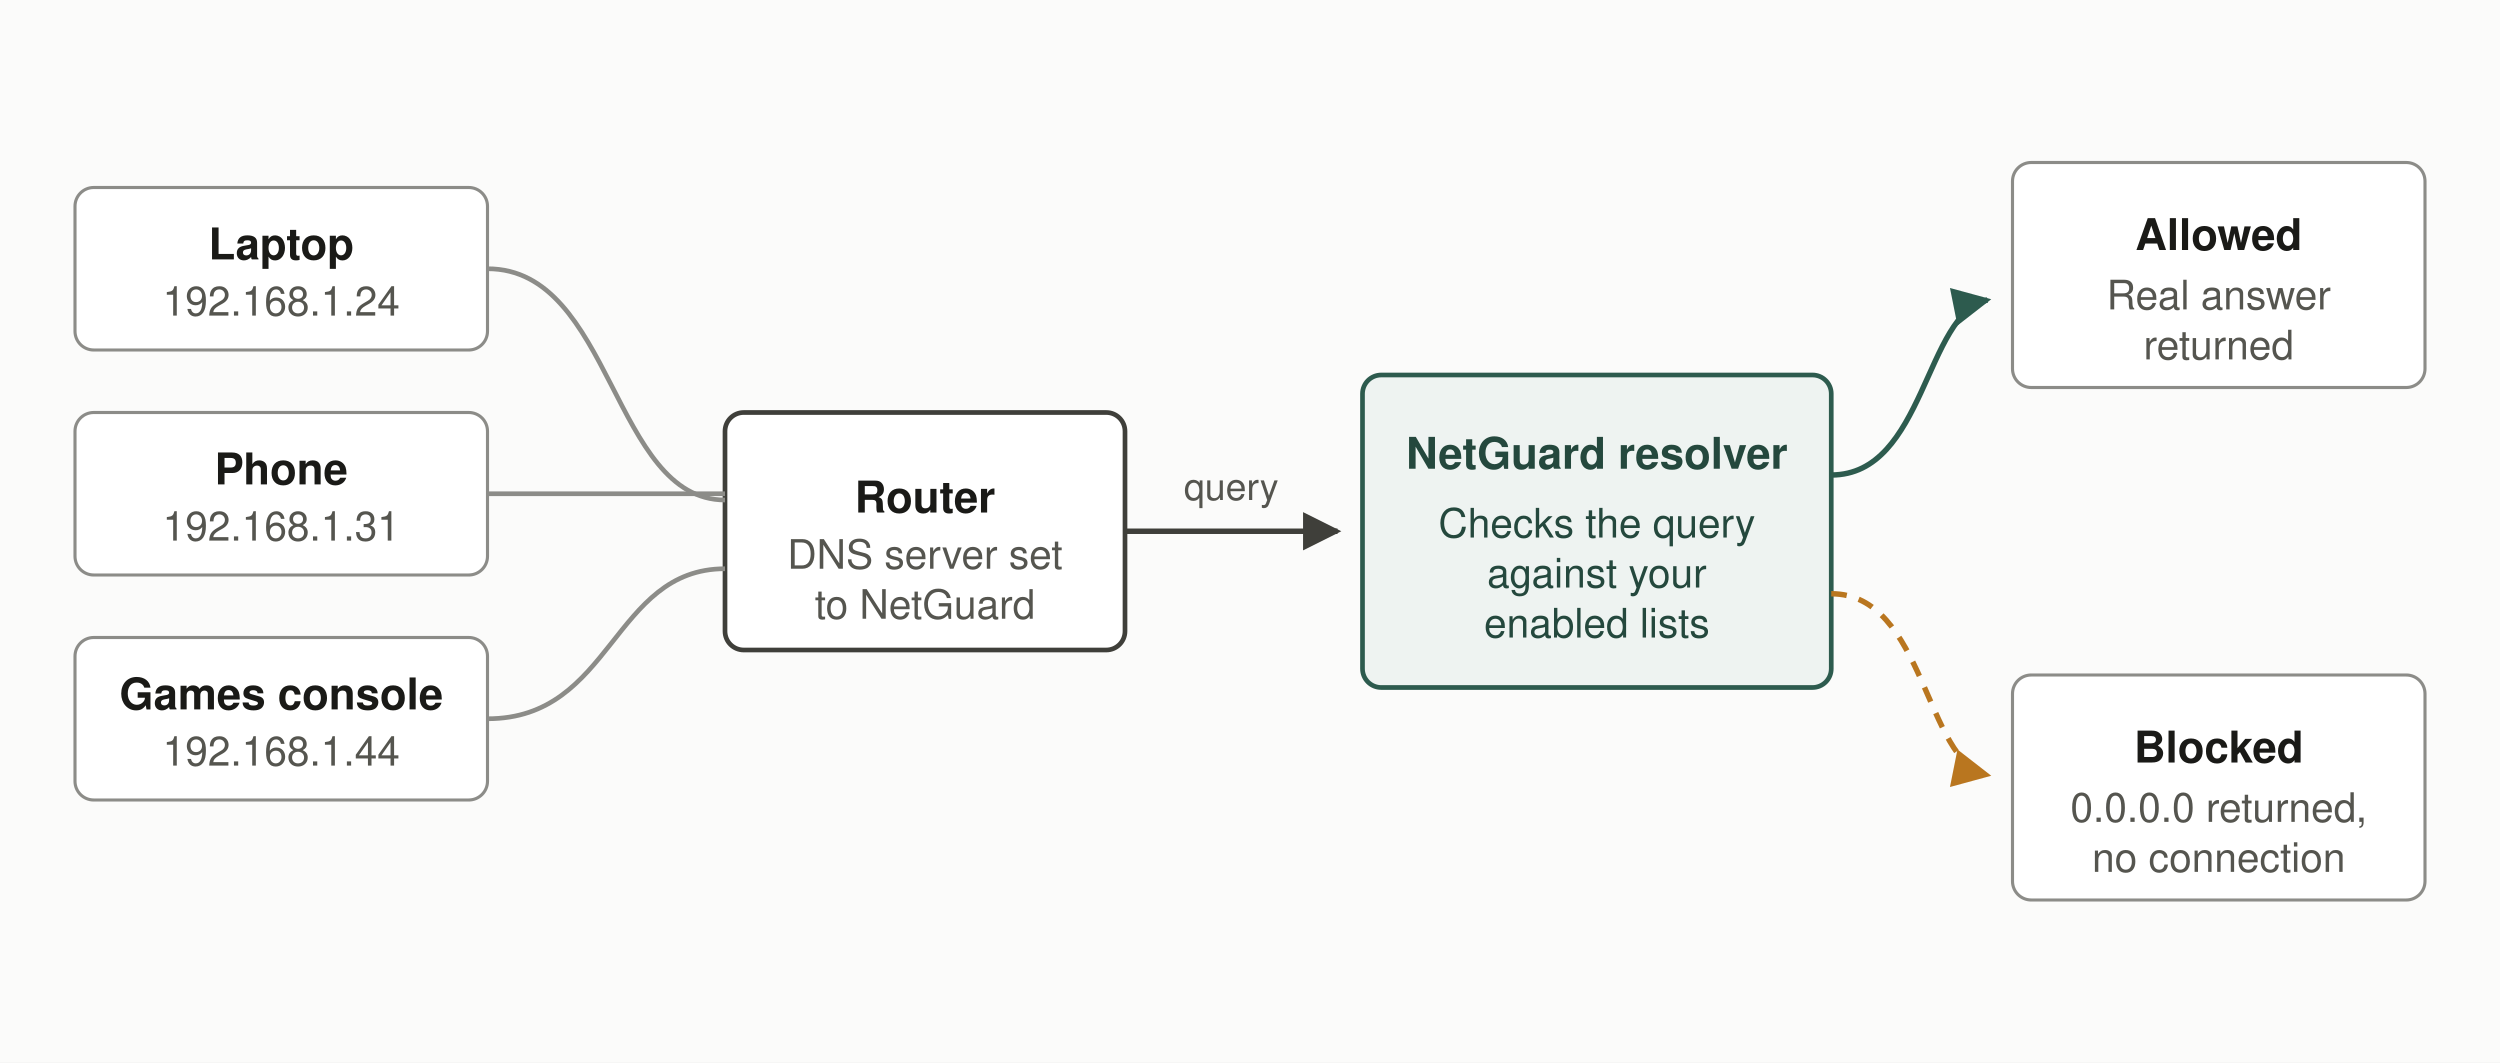
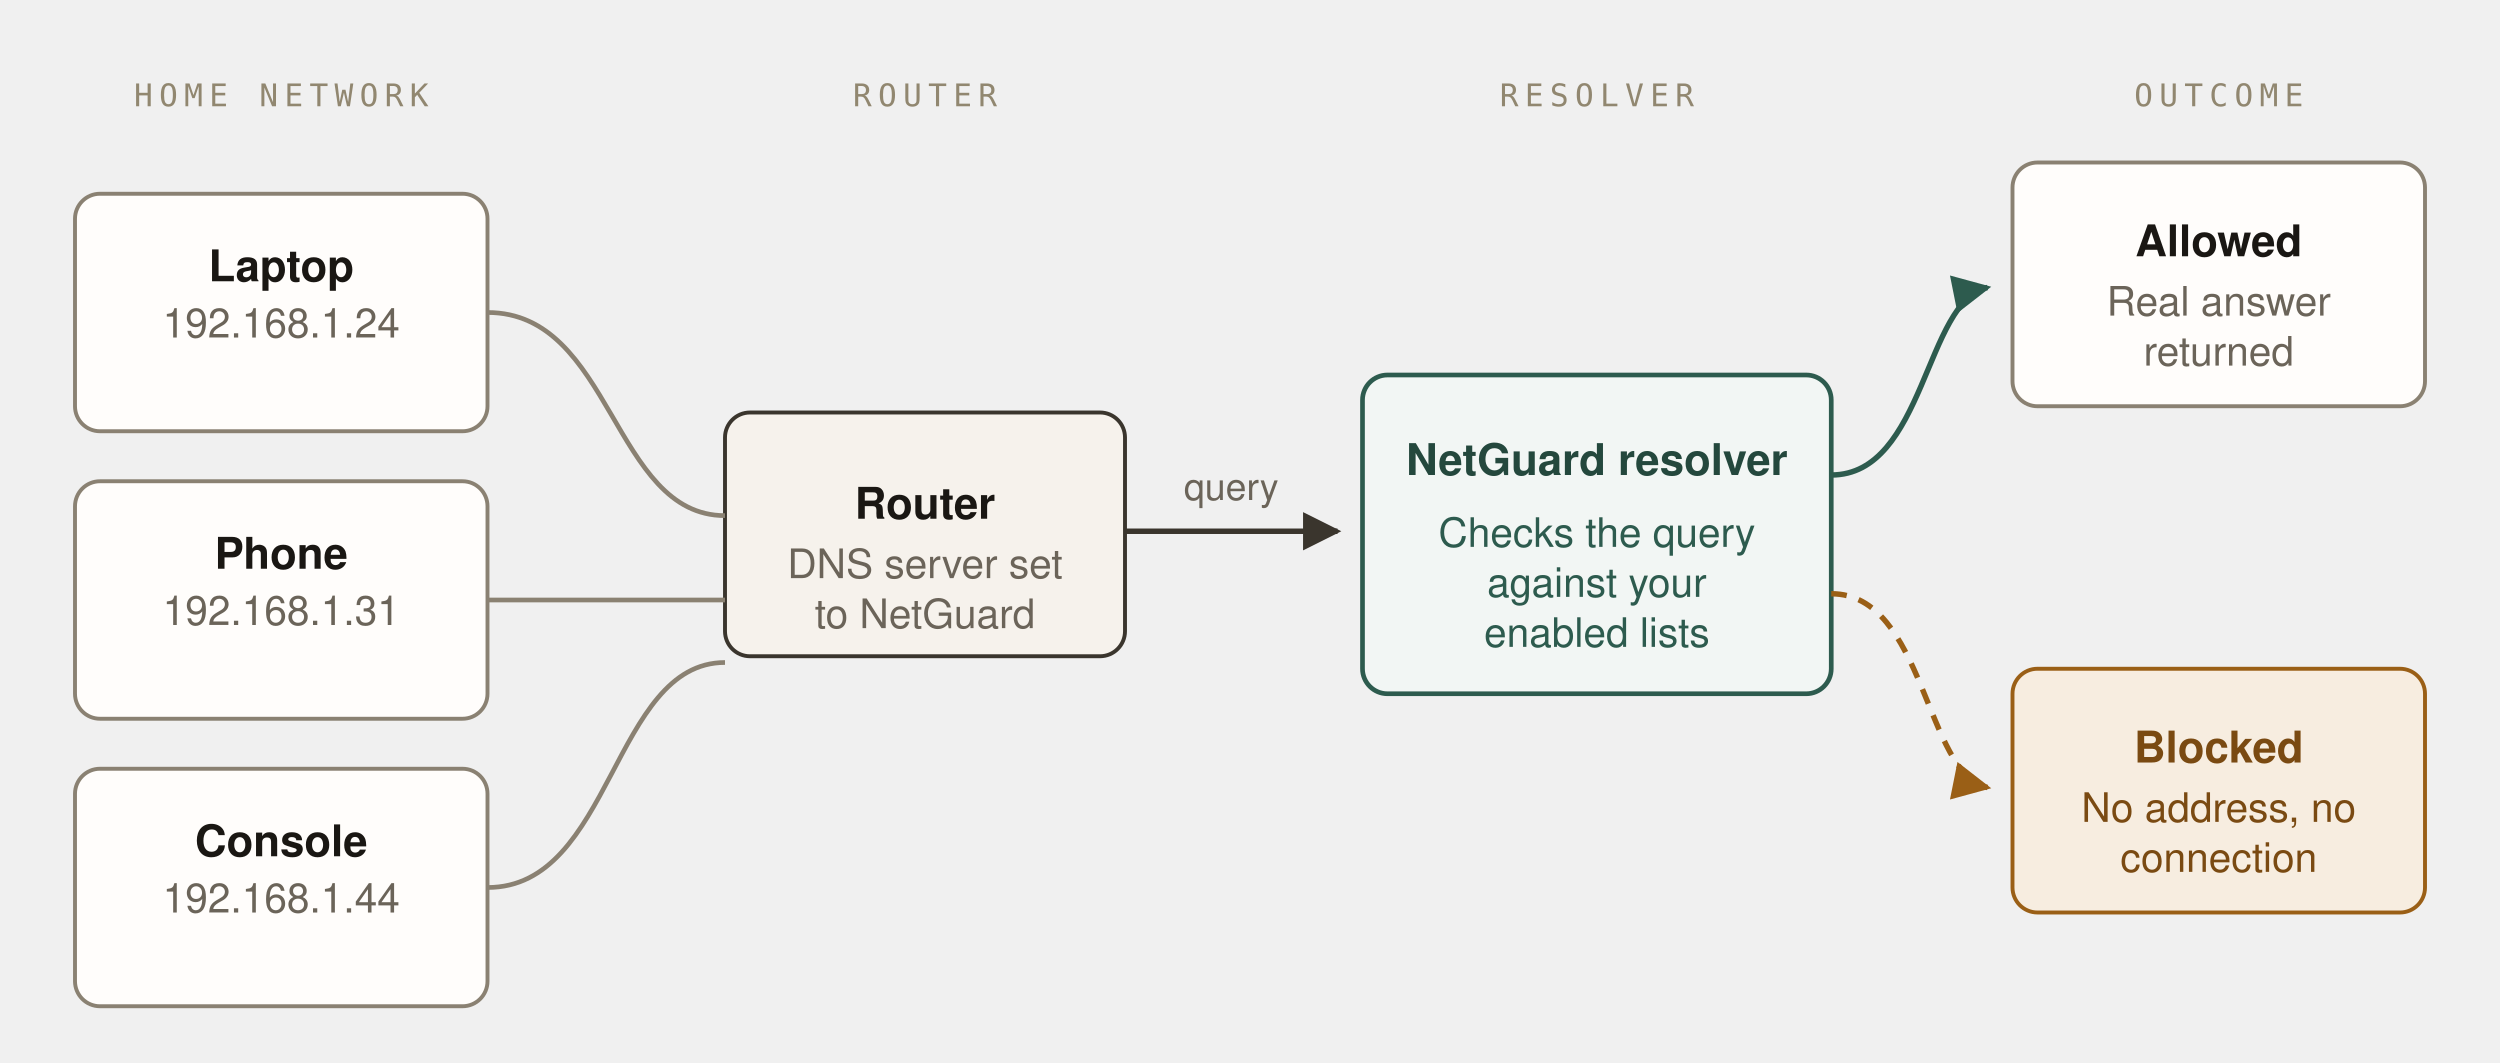
<svg xmlns="http://www.w3.org/2000/svg" viewBox="0 0 800 340" width="800" height="340" role="img" aria-labelledby="netdiag-title netdiag-desc">
-   <rect width="800" height="340" fill="#fbfbfa" />
-   <g font-family="IBM Plex Sans, Helvetica, Arial, sans-serif" font-size="13" fill="#55554f">
+   <g font-family="IBM Plex Sans, Helvetica, Arial, sans-serif" font-size="13" fill="#514b41">
+     <g font-family="IBM Plex Mono, Menlo, Consolas, monospace" font-size="10" letter-spacing="2" fill="#918770" text-anchor="middle">
+       <text x="90" y="34">HOME NETWORK</text>
+       <text x="296" y="34">ROUTER</text>
+       <text x="511" y="34">RESOLVER</text>
+       <text x="710" y="34">OUTCOME</text>
+     </g>
    <g>
-       <rect x="24" y="60" width="132" height="52" rx="6" fill="#ffffff" stroke="#8c8c88" />
-       <text x="90" y="83" text-anchor="middle" font-size="14" font-weight="600" fill="#1a1a17">Laptop</text>
-       <text x="90" y="101" text-anchor="middle">192.168.1.24</text>
-       <rect x="24" y="132" width="132" height="52" rx="6" fill="#ffffff" stroke="#8c8c88" />
-       <text x="90" y="155" text-anchor="middle" font-size="14" font-weight="600" fill="#1a1a17">Phone</text>
-       <text x="90" y="173" text-anchor="middle">192.168.1.31</text>
-       <rect x="24" y="204" width="132" height="52" rx="6" fill="#ffffff" stroke="#8c8c88" />
-       <text x="90" y="227" text-anchor="middle" font-size="14" font-weight="600" fill="#1a1a17">Games console</text>
-       <text x="90" y="245" text-anchor="middle">192.168.1.44</text>
+       <rect x="24" y="62" width="132" height="76" rx="8" fill="#fffdfb" stroke="#8a8172" stroke-width="1.25" />
+       <text x="90" y="90" text-anchor="middle" font-size="14" font-weight="600" fill="#1a1713">Laptop</text>
+       <text x="90" y="108" text-anchor="middle" fill="#6b6459">192.168.1.24</text>
+       <rect x="24" y="154" width="132" height="76" rx="8" fill="#fffdfb" stroke="#8a8172" stroke-width="1.25" />
+       <text x="90" y="182" text-anchor="middle" font-size="14" font-weight="600" fill="#1a1713">Phone</text>
+       <text x="90" y="200" text-anchor="middle" fill="#6b6459">192.168.1.31</text>
+       <rect x="24" y="246" width="132" height="76" rx="8" fill="#fffdfb" stroke="#8a8172" stroke-width="1.25" />
+       <text x="90" y="274" text-anchor="middle" font-size="14" font-weight="600" fill="#1a1713">Console</text>
+       <text x="90" y="292" text-anchor="middle" fill="#6b6459">192.168.1.44</text>
    </g>
-     <rect x="232" y="132" width="128" height="76" rx="6" fill="#ffffff" stroke="#3f3f3a" stroke-width="1.5" />
-     <text x="296" y="164" text-anchor="middle" font-size="14" font-weight="600" fill="#1a1a17">Router</text>
-     <text x="296" y="182" text-anchor="middle">DNS server set</text>
-     <text x="296" y="198" text-anchor="middle">to NetGuard</text>
-     <rect x="436" y="120" width="150" height="100" rx="6" fill="#eef3f1" stroke="#2d5b4e" stroke-width="1.5" />
-     <text x="511" y="150" text-anchor="middle" font-size="14" font-weight="600" fill="#24483d">NetGuard resolver</text>
-     <text x="511" y="172" text-anchor="middle" fill="#24483d">Checks the query</text>
-     <text x="511" y="188" text-anchor="middle" fill="#24483d">against your</text>
-     <text x="511" y="204" text-anchor="middle" fill="#24483d">enabled lists</text>
-     <rect x="644" y="52" width="132" height="72" rx="6" fill="#ffffff" stroke="#8c8c88" />
-     <text x="710" y="80" text-anchor="middle" font-size="14" font-weight="600" fill="#1a1a17">Allowed</text>
-     <text x="710" y="99" text-anchor="middle">Real answer</text>
-     <text x="710" y="115" text-anchor="middle">returned</text>
-     <rect x="644" y="216" width="132" height="72" rx="6" fill="#ffffff" stroke="#8c8c88" />
-     <text x="710" y="244" text-anchor="middle" font-size="14" font-weight="600" fill="#1a1a17">Blocked</text>
-     <text x="710" y="263" text-anchor="middle">0.0.0.0 returned,</text>
-     <text x="710" y="279" text-anchor="middle">no connection</text>
-     <g stroke="#8c8c88" stroke-width="1.5" fill="none">
-       <path d="M156 86 C 196 86 196 160 232 160" />
-       <path d="M156 158 H 232" />
-       <path d="M156 230 C 196 230 196 182 232 182" />
+     <rect x="232" y="132" width="128" height="78" rx="8" fill="#f6f2ec" stroke="#3a352d" stroke-width="1.25" />
+     <text x="296" y="166" text-anchor="middle" font-size="14" font-weight="600" fill="#1a1713">Router</text>
+     <text x="296" y="185" text-anchor="middle" fill="#6b6459">DNS server set</text>
+     <text x="296" y="201" text-anchor="middle" fill="#6b6459">to NetGuard</text>
+     <rect x="436" y="120" width="150" height="102" rx="8" fill="#f2f6f4" stroke="#2d5b4e" stroke-width="1.5" />
+     <text x="511" y="152" text-anchor="middle" font-size="14" font-weight="600" fill="#24483d">NetGuard resolver</text>
+     <text x="511" y="175" text-anchor="middle" fill="#2d5b4e">Checks the query</text>
+     <text x="511" y="191" text-anchor="middle" fill="#2d5b4e">against your</text>
+     <text x="511" y="207" text-anchor="middle" fill="#2d5b4e">enabled lists</text>
+     <rect x="644" y="52" width="132" height="78" rx="8" fill="#fffdfb" stroke="#8a8172" stroke-width="1.25" />
+     <text x="710" y="82" text-anchor="middle" font-size="14" font-weight="600" fill="#1a1713">Allowed</text>
+     <text x="710" y="101" text-anchor="middle" fill="#6b6459">Real answer</text>
+     <text x="710" y="117" text-anchor="middle" fill="#6b6459">returned</text>
+     <rect x="644" y="214" width="132" height="78" rx="8" fill="#f7ede0" stroke="#9a5f16" stroke-width="1.25" />
+     <text x="710" y="244" text-anchor="middle" font-size="14" font-weight="600" fill="#7a4a12">Blocked</text>
+     <text x="710" y="263" text-anchor="middle" fill="#7a4a12">No address, no</text>
+     <text x="710" y="279" text-anchor="middle" fill="#7a4a12">connection</text>
+     <g stroke="#8a8172" stroke-width="1.5" fill="none">
+       <path d="M156 100 C 196 100 196 165 232 165" />
+       <path d="M156 192 H 232" />
+       <path d="M156 284 C 196 284 196 212 232 212" />
    </g>
    <g fill="none">
-       <path d="M360 170 H 428" stroke="#3f3f3a" stroke-width="1.75" marker-end="url(#arrow-ink)" />
+       <path d="M360 170 H 428" stroke="#3a352d" stroke-width="1.75" marker-end="url(#arrow-ink)" />
    </g>
-     <text x="394" y="160" text-anchor="middle" font-size="12">query</text>
-     <path d="M586 152 C 616 152 616 100 636 96" fill="none" stroke="#2d5b4e" stroke-width="1.75" marker-end="url(#arrow-pine)" />
-     <path d="M586 190 C 616 190 616 244 636 248" fill="none" stroke="#b9761f" stroke-width="1.75" stroke-dasharray="5 4" marker-end="url(#arrow-clay)" />
+     <text x="394" y="160" text-anchor="middle" font-size="12" fill="#6b6459">query</text>
+     <path d="M586 152 C 616 152 616 96 636 92" fill="none" stroke="#2d5b4e" stroke-width="1.75" marker-end="url(#arrow-pine)" />
+     <path d="M586 190 C 616 190 616 248 636 252" fill="none" stroke="#9a5f16" stroke-width="1.75" stroke-dasharray="5 4" marker-end="url(#arrow-clay)" />
  </g>
  <defs>
    <marker id="arrow-ink" viewBox="0 0 10 10" refX="9" refY="5" markerWidth="7" markerHeight="7" orient="auto-start-reverse">
-       <path d="M0 0 L10 5 L0 10 z" fill="#3f3f3a" />
+       <path d="M0 0 L10 5 L0 10 z" fill="#3a352d" />
    </marker>
    <marker id="arrow-pine" viewBox="0 0 10 10" refX="9" refY="5" markerWidth="7" markerHeight="7" orient="auto-start-reverse">
      <path d="M0 0 L10 5 L0 10 z" fill="#2d5b4e" />
    </marker>
    <marker id="arrow-clay" viewBox="0 0 10 10" refX="9" refY="5" markerWidth="7" markerHeight="7" orient="auto-start-reverse">
-       <path d="M0 0 L10 5 L0 10 z" fill="#b9761f" />
+       <path d="M0 0 L10 5 L0 10 z" fill="#9a5f16" />
    </marker>
  </defs>
</svg>
